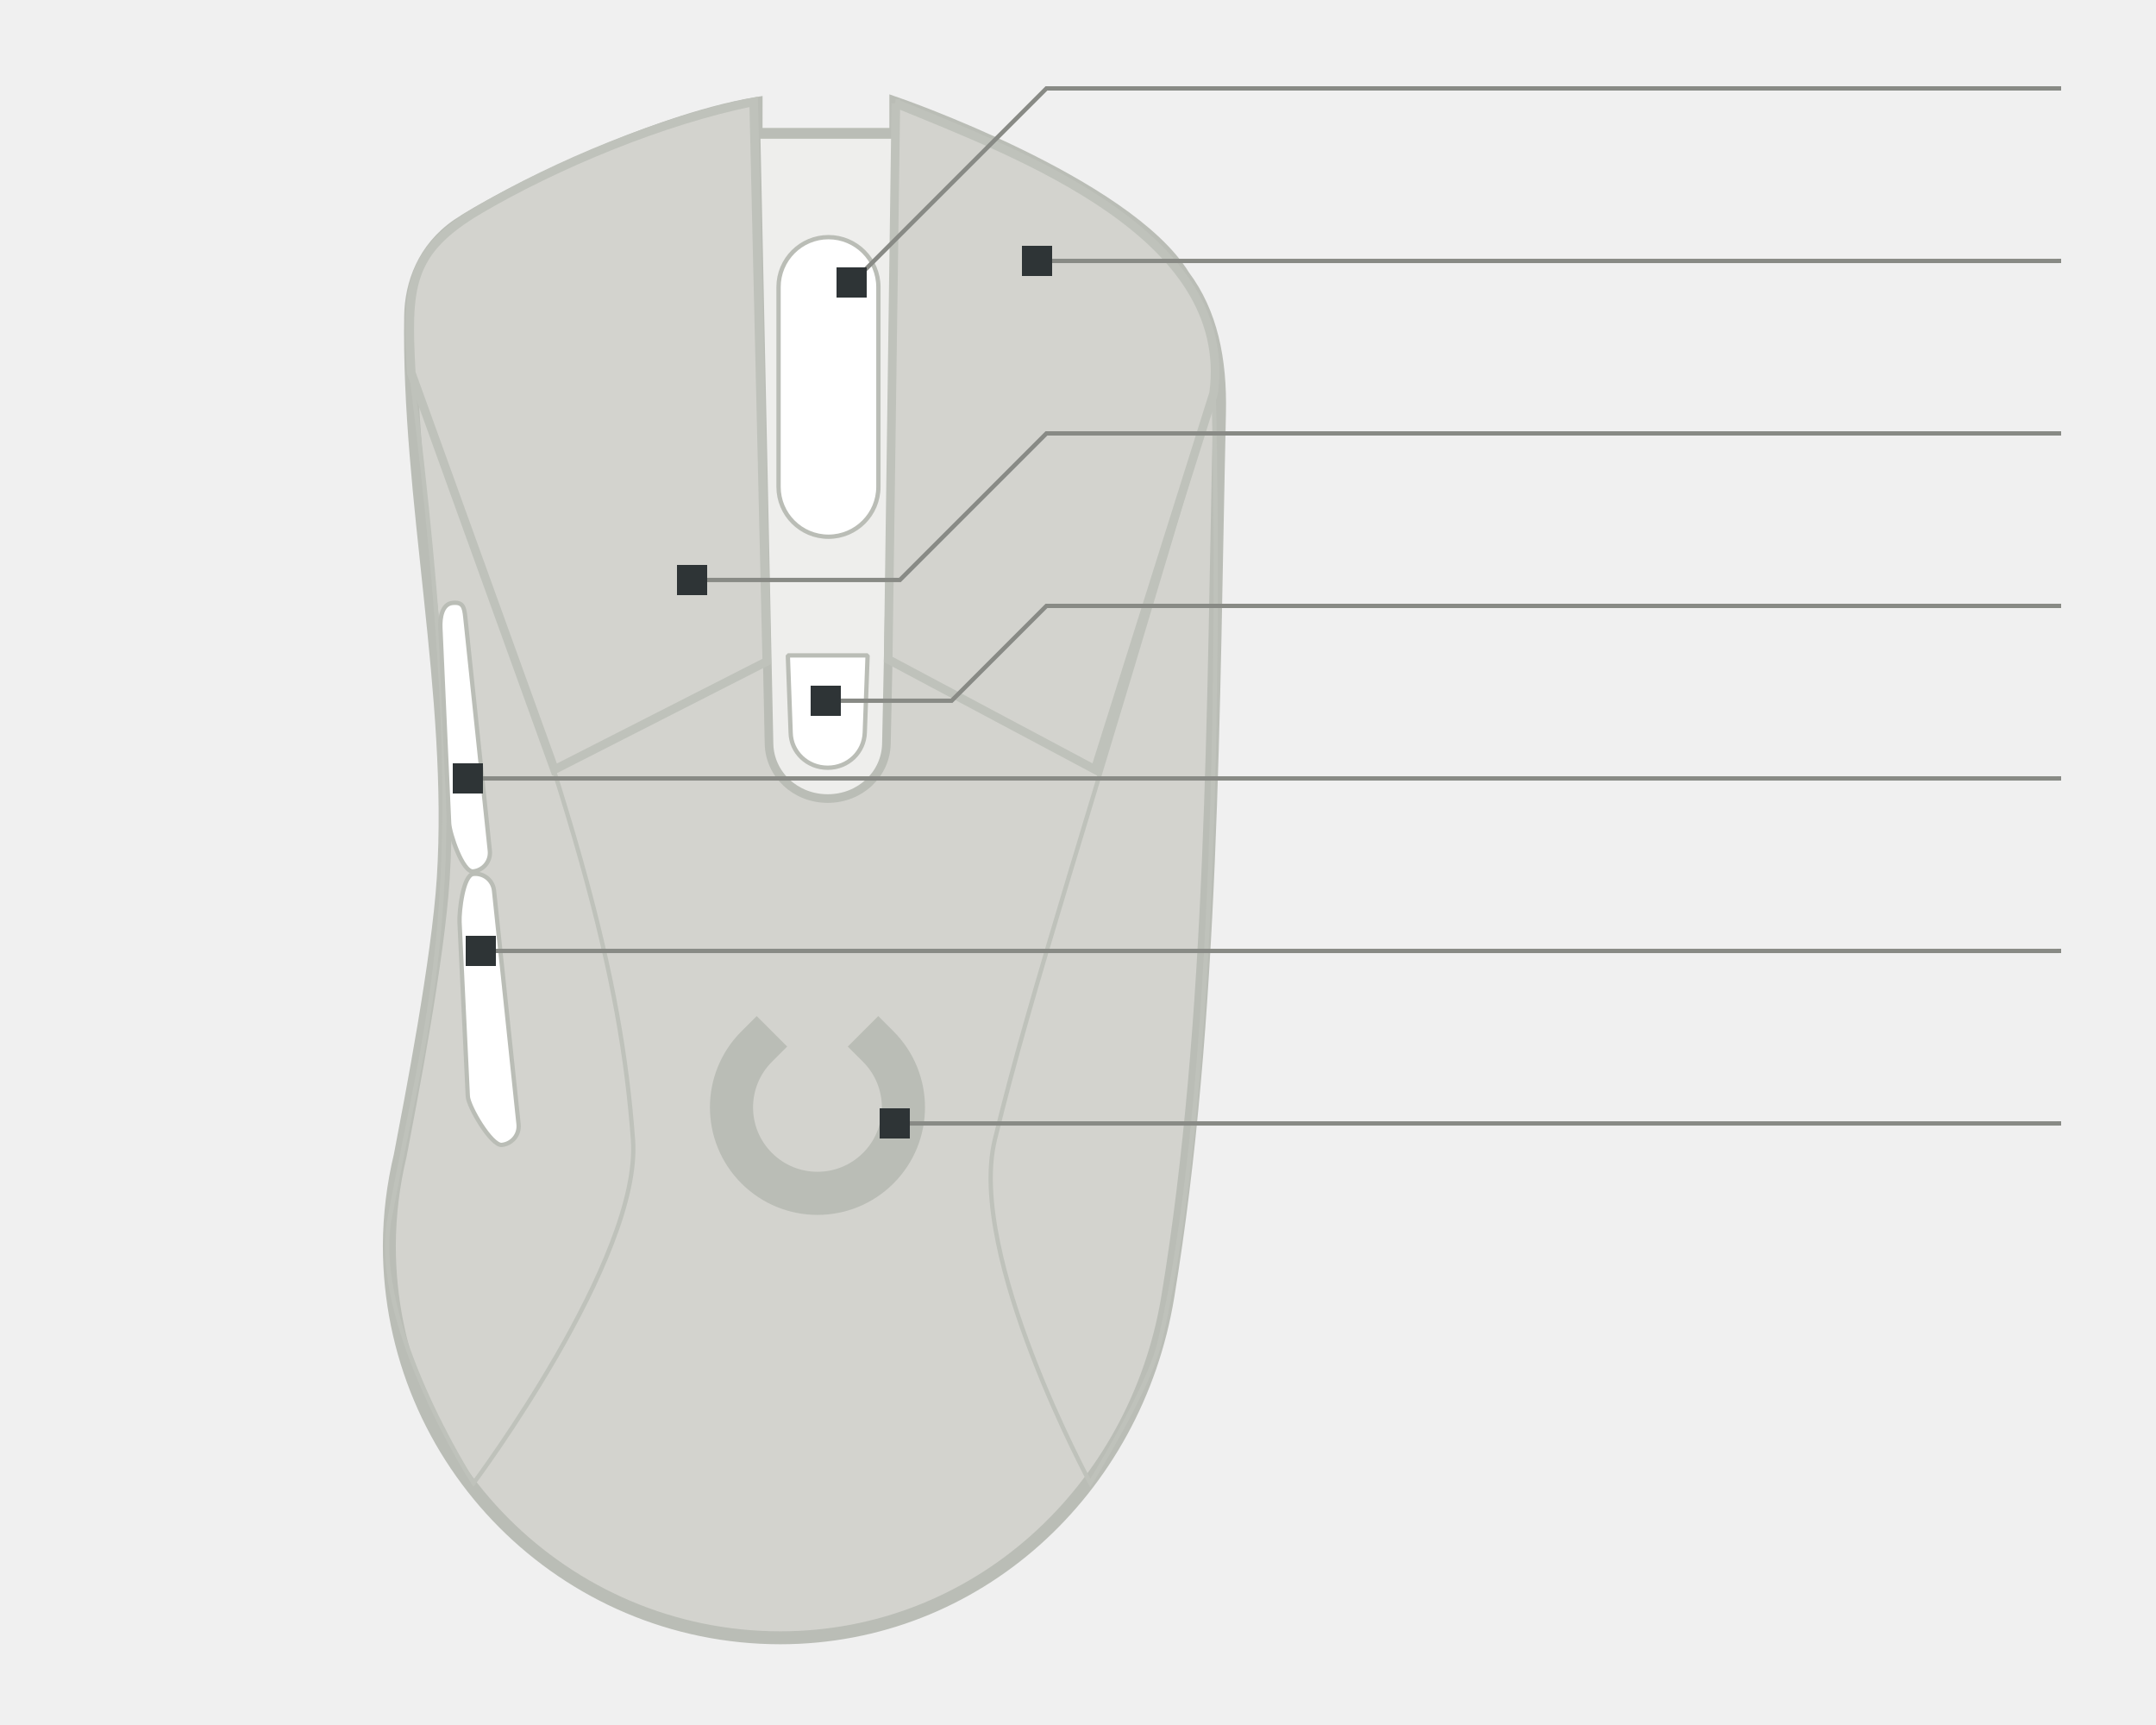
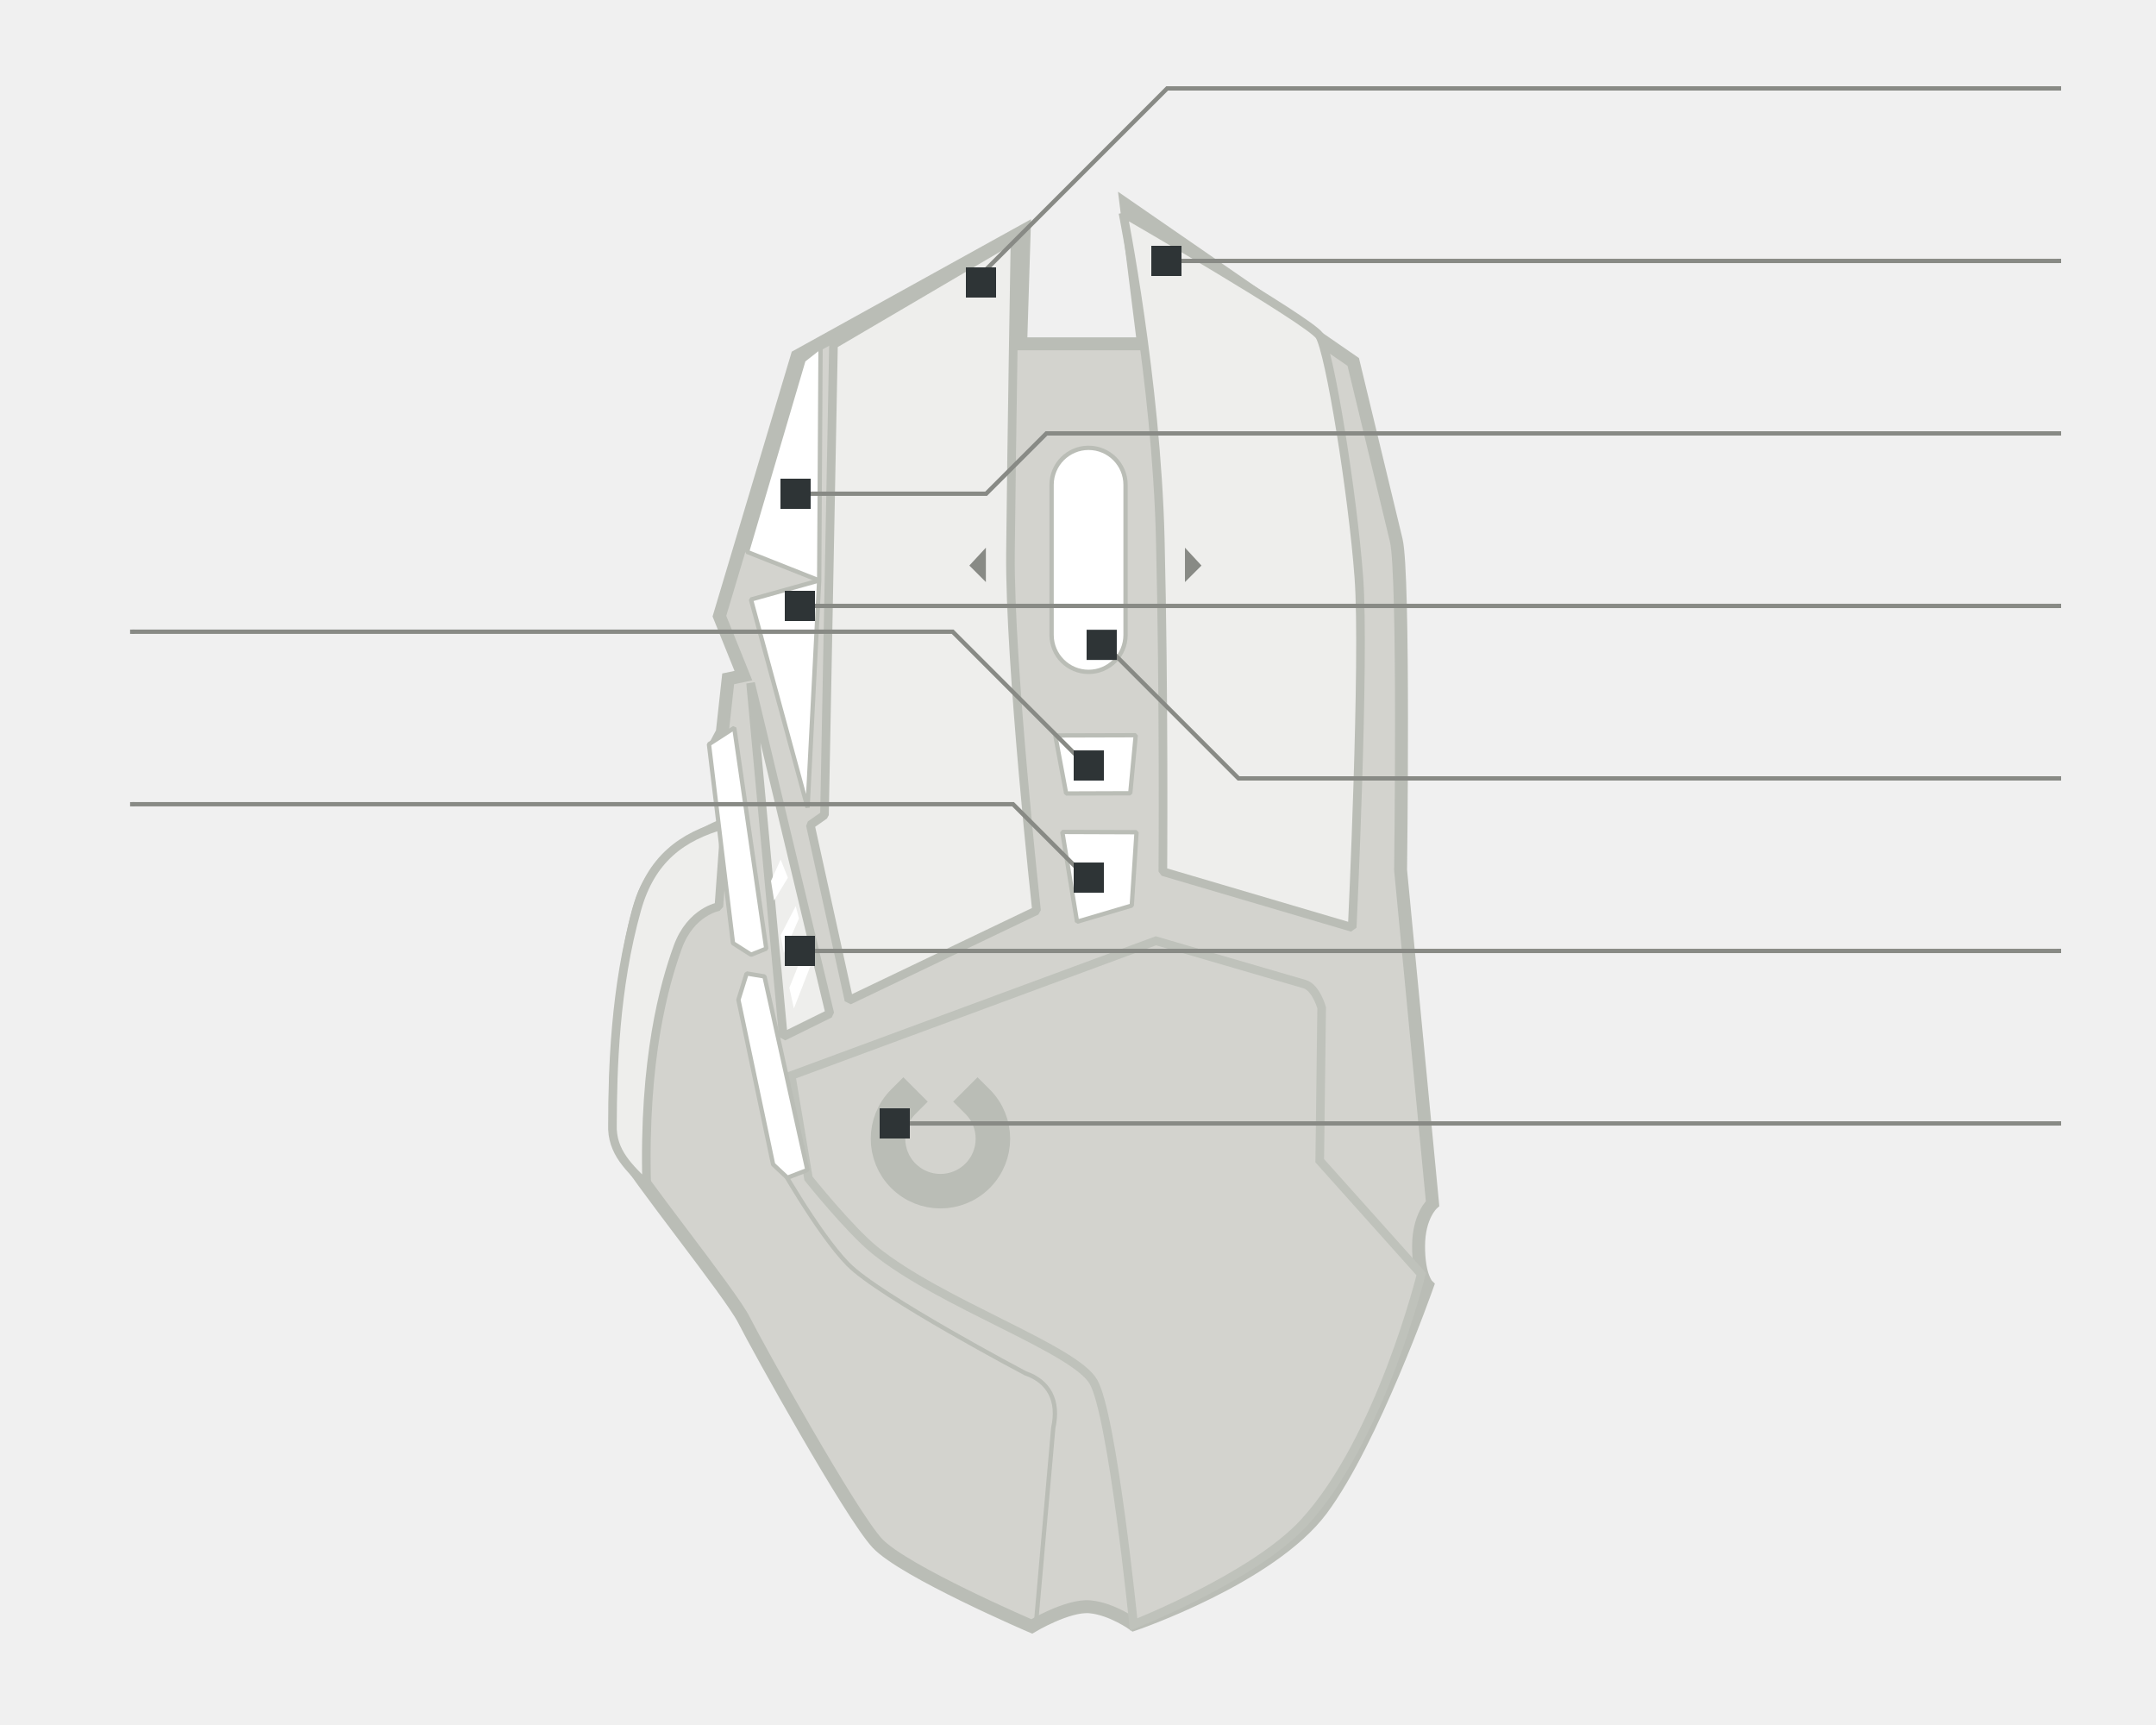
<svg xmlns="http://www.w3.org/2000/svg" width="500" height="400" viewBox="0 0 500 400" version="1.1" id="svg8">
  <defs id="defs2" />
-   <g id="layer2" transform="translate(0,-400)">
-     <path style="color:#000000;overflow:visible;opacity:1;vector-effect:none;fill:#d3d3ce;fill-opacity:1;stroke:#babdb6;stroke-width:3;stroke-linecap:butt;stroke-linejoin:miter;stroke-miterlimit:4;stroke-dasharray:none;stroke-dashoffset:0;stroke-opacity:1;marker:none;marker-start:none;marker-mid:none;marker-end:none;paint-order:normal" d="m 175.345,424.021 c -24.661,4.082 -60.181,22.019 -69.185,28.185 -7.933,5.432 -10.801,13.702 -10.925,20.945 -0.724,42.301 10.273,88.048 7.561,130.503 -1.21,18.944 -7.437,51.012 -9.97,64.242 -1.651,6.853 -2.501,13.875 -2.535,20.925 2.7e-4,50.234 40.61,90.956 90.706,90.957 45.469,-0.05 82.396,-34.07 89.827,-79.053 10.661,-64.533 10.426,-136.397 11.985,-204.916 0.285,-12.509 -1.943,-23.293 -8.324,-31.803 -13.261,-21.571 -66.731,-40.029 -66.731,-40.029 v 7.191 h -32.411 z" id="path870" />
-     <path style="color:#000000;overflow:visible;opacity:1;vector-effect:none;fill:#eeeeec;fill-opacity:1;stroke:#babdb6;stroke-width:2;stroke-linecap:butt;stroke-linejoin:bevel;stroke-miterlimit:4;stroke-dasharray:none;stroke-dashoffset:0;stroke-opacity:1;marker:none;marker-start:none;marker-mid:none;marker-end:none;paint-order:normal" d="m 208.568,431.167 -3,141.314 c -0.149,7.029 -6.071,12.691 -13.611,12.691 -7.541,0 -13.462,-5.662 -13.611,-12.691 l -3,-141.314 z" id="rect913" />
-     <path id="path950" d="m 95.373,486.434 c 38.955,101.121 48.667,140.671 51.423,177.844 2.036,27.474 -36.962,79.629 -36.962,79.629 0,0 -24.034,-37.16 -19.464,-61.451 10.259,-54.532 19.996,-75.996 5.003,-196.022 z" style="color:#000000;overflow:visible;opacity:1;vector-effect:none;fill:none;fill-opacity:1;stroke:#bfc2bb;stroke-width:1;stroke-linecap:square;stroke-linejoin:miter;stroke-miterlimit:4;stroke-dasharray:none;stroke-dashoffset:0;stroke-opacity:1;marker:none;marker-start:none;marker-mid:none;marker-end:none;paint-order:normal" />
-     <path style="color:#000000;overflow:visible;opacity:1;vector-effect:none;fill:#ffffff;fill-opacity:1;stroke:#babdb6;stroke-width:1;stroke-linecap:butt;stroke-linejoin:bevel;stroke-miterlimit:4;stroke-dasharray:none;stroke-dashoffset:0;stroke-opacity:1;marker:none;marker-start:none;marker-mid:none;marker-end:none;paint-order:normal" d="m 104.936,539.808 c 2.402,-0.252 2.718,0.905 2.97,3.307 l 5.692,54.168 c 0.252,2.402 -1.478,4.539 -3.88,4.791 -2.402,0.252 -5.449,-8.754 -5.557,-11.166 l -2.03,-45.313 c -0.108,-2.413 0.403,-5.533 2.805,-5.786 z" id="rect921" />
-     <path id="path924" d="m 109.778,602.649 c 2.402,-0.252 4.539,1.478 4.791,3.88 l 5.692,54.168 c 0.252,2.402 -1.478,4.539 -3.88,4.791 -2.402,0.252 -7.778,-8.877 -7.892,-11.289 l -1.918,-40.363 c -0.115,-2.412 0.806,-10.935 3.208,-11.187 z" style="color:#000000;overflow:visible;opacity:1;vector-effect:none;fill:#ffffff;fill-opacity:1;stroke:#babdb6;stroke-width:1;stroke-linecap:butt;stroke-linejoin:bevel;stroke-miterlimit:4;stroke-dasharray:none;stroke-dashoffset:0;stroke-opacity:1;marker:none;marker-start:none;marker-mid:none;marker-end:none;paint-order:normal" />
-     <rect style="color:#000000;overflow:visible;opacity:1;vector-effect:none;fill:#ffffff;fill-opacity:1;stroke:#babdb6;stroke-width:1;stroke-linecap:butt;stroke-linejoin:bevel;stroke-miterlimit:4;stroke-dasharray:none;stroke-dashoffset:0;stroke-opacity:1;marker:none;marker-start:none;marker-mid:none;marker-end:none;paint-order:normal" id="rect932" width="23.156" height="69.468" x="180.554" y="454.991" rx="11.578" ry="11.578" />
-     <path id="path942" d="m 201.207,551.976 -0.657,17.929 c -0.165,4.496 -3.833,8.12 -8.594,8.12 -4.761,0 -8.5,-3.623 -8.594,-8.12 l -0.657,-17.929 z" style="color:#000000;overflow:visible;opacity:1;vector-effect:none;fill:#ffffff;fill-opacity:1;stroke:#babdb6;stroke-width:1;stroke-linecap:butt;stroke-linejoin:bevel;stroke-miterlimit:4;stroke-dasharray:none;stroke-dashoffset:0;stroke-opacity:1;marker:none;marker-start:none;marker-mid:none;marker-end:none;paint-order:normal" />
-     <path style="color:#000000;overflow:visible;opacity:1;vector-effect:none;fill:none;fill-opacity:1;stroke:#bfc2bb;stroke-width:1;stroke-linecap:square;stroke-linejoin:miter;stroke-miterlimit:4;stroke-dasharray:none;stroke-dashoffset:0;stroke-opacity:1;marker:none;marker-start:none;marker-mid:none;marker-end:none;paint-order:normal" d="m 281.457,491.146 c -30.158,102.598 -42.114,137.634 -50.744,173.132 -6.508,26.77 22.137,79.629 22.137,79.629 0,0 13.59,-21.972 16.075,-32.607 16.804,-71.924 12.533,-220.154 12.533,-220.154 z" id="path946" />
-     <path style="color:#000000;overflow:visible;opacity:1;vector-effect:none;fill:#d3d3ce;fill-opacity:1;stroke:#bfc2bb;stroke-width:2;stroke-linecap:square;stroke-linejoin:miter;stroke-miterlimit:4;stroke-dasharray:none;stroke-dashoffset:0;stroke-opacity:1;marker:none;marker-start:none;marker-mid:none;marker-end:none;paint-order:normal" d="m 207.756,423.976 -1.775,128.931 47.968,25.546 27.508,-87.307 c 4.865,-36.683 -44.672,-55.304 -73.702,-67.17 z" id="path944" />
-     <path id="path948" d="m 174.785,423.61 3.038,129.768 -49.232,25.075 -33.218,-92.019 c -1.039,-19.853 -0.82,-28.06 15.888,-37.875 17.535,-10.301 42.483,-20.756 63.524,-24.949 z" style="color:#000000;overflow:visible;opacity:1;vector-effect:none;fill:#d3d3ce;fill-opacity:1;stroke:#bfc2bb;stroke-width:2;stroke-linecap:square;stroke-linejoin:miter;stroke-miterlimit:4;stroke-dasharray:none;stroke-dashoffset:0;stroke-opacity:1;marker:none;marker-start:none;marker-mid:none;marker-end:none;paint-order:normal" />
-     <path style="color:#000000;display:inline;overflow:visible;vector-effect:none;fill:none;fill-opacity:1;stroke:#babdb6;stroke-width:10;stroke-linecap:square;stroke-linejoin:bevel;stroke-miterlimit:4;stroke-dasharray:none;stroke-opacity:1" id="path883" d="m -642.683,203.677 a 19.937,19.937 0 0 1 -28.195,0 19.937,19.937 0 0 1 0,-28.195 19.937,19.937 0 0 1 28.195,0" transform="rotate(-90)" />
+   <g id="layer2" transform="translate(0,-400)" style="display:inline">
+     <g transform="translate(-380,-4.864278e-6)" id="g1170">
+       <path id="path981" d="m 617.529,453.42 -52.651,29.142 -18.039,60.31 5.562,13.796 -3.532,0.742 -1.359,12.371 -1.504,2.851 2.099,18.555 c 0,0 -13.036,4.818 -18.23,15.009 -5.194,10.191 -9.295,53.535 -6.036,59.82 3.259,6.285 25.602,33.906 28.707,40.078 3.105,6.173 24.796,45.226 30.931,51.771 6.135,6.545 35.799,19.276 35.799,19.276 0,0 8.385,-5.029 13.503,-4.55 5.118,0.48 10.114,4.094 10.114,4.094 0,0 31.722,-10.768 43.561,-26.606 11.839,-15.838 24.577,-52.023 24.577,-52.023 0,0 -2.047,-1.987 -2.047,-9.068 0,-7.081 3.244,-9.907 3.244,-9.907 l -7.416,-77.332 c 0,0 0.905,-68.515 -1.015,-76.499 -1.92,-7.984 -9.966,-41.321 -9.966,-41.321 l -52.652,-36.341 4.004,32.134 h -28.471 z" style="color:#000000;overflow:visible;opacity:1;vector-effect:none;fill:#d3d3ce;fill-opacity:1;stroke:#babdb6;stroke-width:3;stroke-linecap:butt;stroke-linejoin:miter;stroke-miterlimit:4;stroke-dasharray:none;stroke-dashoffset:0;stroke-opacity:1;marker:none;marker-start:none;marker-mid:none;marker-end:none;paint-order:normal" />
+       <path id="path1014" d="m 648.063,618.156 34.518,10.056 c 2.629,0.808 3.926,5.47 3.926,5.47 l -0.448,35.466 23.533,26.292 c 0,0 -9.441,38.41 -27.232,57.702 -11.61,12.589 -39.467,23.544 -39.467,23.544 0,0 -4.876,-48.516 -9.305,-56.255 -4.429,-7.739 -35.487,-18.119 -50.815,-30.612 -5.821,-4.745 -15.279,-16.557 -15.279,-16.557 l -4.003,-23.86 z" style="color:#000000;overflow:visible;opacity:1;vector-effect:none;fill:#d3d3ce;fill-opacity:1;stroke:#bfc2bb;stroke-width:2;stroke-linecap:square;stroke-linejoin:miter;stroke-miterlimit:4;stroke-dasharray:none;stroke-dashoffset:0;stroke-opacity:1;marker:none;marker-start:none;marker-mid:none;marker-end:none;paint-order:normal" />
+       <path id="path1144" d="m 620.346,775.426 3.918,-44.347 c 1.383,-6.281 -0.996,-10.76 -6.481,-12.643 0,0 -33.976,-17.943 -41.165,-25.327 -7.189,-7.384 -16.897,-24.847 -16.897,-24.847" style="color:#000000;overflow:visible;opacity:1;vector-effect:none;fill:none;fill-opacity:1;stroke:#babdb6;stroke-width:1;stroke-linecap:butt;stroke-linejoin:bevel;stroke-miterlimit:4;stroke-dasharray:none;stroke-dashoffset:0;stroke-opacity:1;marker:none;marker-start:none;marker-mid:none;marker-end:none;paint-order:normal" />
+       <path style="color:#000000;display:inline;overflow:visible;vector-effect:none;fill:none;fill-opacity:1;stroke:#babdb6;stroke-width:8;stroke-linecap:square;stroke-linejoin:bevel;stroke-miterlimit:4;stroke-dasharray:none;stroke-opacity:1" id="path1012" d="m -655.454,606.704 a 12.163,12.163 0 0 1 -17.201,0 12.163,12.163 0 0 1 0,-17.201 12.163,12.163 0 0 1 17.201,0" transform="rotate(-90)" />
+       <path id="path1030" d="m 548.106,591.188 -1.39,19.036 c 0,0 -6.519,1.072 -9.55,9.447 -3.03,8.375 -8.018,25.682 -7.193,55.162 -3.805,-3.924 -8.2,-7.548 -7.939,-14.112 0.057,-12.697 0.502,-31.561 5.665,-49.89 3.266,-11.594 10.357,-16.872 20.407,-19.643 z" style="color:#000000;overflow:visible;opacity:1;vector-effect:none;fill:#eeeeec;fill-opacity:1;stroke:#babdb6;stroke-width:2;stroke-linecap:butt;stroke-linejoin:bevel;stroke-miterlimit:4;stroke-dasharray:none;stroke-dashoffset:0;stroke-opacity:1;marker:none;marker-start:none;marker-mid:none;marker-end:none;paint-order:normal" />
+       <path id="path1060" d="m 615.398,455.179 -42.102,24.72 -2.089,109.093 -3.279,2.299 8.956,40.684 43.496,-20.816 c 0,0 -6.293,-57.395 -6.042,-82.962 0.25,-25.567 1.061,-73.018 1.061,-73.018 z" style="color:#000000;overflow:visible;opacity:1;vector-effect:none;fill:#eeeeec;fill-opacity:1;stroke:#babdb6;stroke-width:2;stroke-linecap:butt;stroke-linejoin:bevel;stroke-miterlimit:4;stroke-dasharray:none;stroke-dashoffset:0;stroke-opacity:1;marker:none;marker-start:none;marker-mid:none;marker-end:none;paint-order:normal" />
+       <path id="path1062" d="m 640.424,449.366 c 0,0 7.757,39.047 8.654,75.547 0.897,36.499 0.602,77.204 0.602,77.204 l 43.915,12.952 c 0,0 2.947,-62.037 1.541,-81.155 -1.406,-19.118 -6.763,-52.549 -9.151,-56.08 -2.388,-3.531 -45.562,-28.468 -45.562,-28.468 z" style="color:#000000;overflow:visible;opacity:1;vector-effect:none;fill:#eeeeec;fill-opacity:1;stroke:#babdb6;stroke-width:2;stroke-linecap:butt;stroke-linejoin:bevel;stroke-miterlimit:4;stroke-dasharray:none;stroke-dashoffset:0;stroke-opacity:1;marker:none;marker-start:none;marker-mid:none;marker-end:none;paint-order:normal" />
+       <path id="path1064" d="m 626.361,592.915 3.413,20.823 12.693,-3.75 1.11,-17.009 z" style="color:#000000;overflow:visible;opacity:1;vector-effect:none;fill:#ffffff;fill-opacity:1;stroke:#babdb6;stroke-width:1;stroke-linecap:butt;stroke-linejoin:bevel;stroke-miterlimit:4;stroke-dasharray:none;stroke-dashoffset:0;stroke-opacity:1;marker:none;marker-start:none;marker-mid:none;marker-end:none;paint-order:normal" />
+       <path id="path1066" d="m 624.733,570.54 2.519,13.457 14.868,-0.051 1.267,-13.46 z" style="color:#000000;overflow:visible;opacity:1;vector-effect:none;fill:#ffffff;fill-opacity:1;stroke:#babdb6;stroke-width:1;stroke-linecap:butt;stroke-linejoin:bevel;stroke-miterlimit:4;stroke-dasharray:none;stroke-dashoffset:0;stroke-opacity:1;marker:none;marker-start:none;marker-mid:none;marker-end:none;paint-order:normal" />
+       <rect style="color:#000000;overflow:visible;opacity:1;vector-effect:none;fill:#ffffff;fill-opacity:1;stroke:#babdb6;stroke-width:1;stroke-linecap:butt;stroke-linejoin:bevel;stroke-miterlimit:4;stroke-dasharray:none;stroke-dashoffset:0;stroke-opacity:1;marker:none;marker-start:none;marker-mid:none;marker-end:none;paint-order:normal" id="rect1068" width="17.153" height="51.955" x="623.876" y="503.845" rx="8.576" ry="8.576" />
+       <path id="path1098" d="m 569.976,534.6 -16.732,-6.633 13.096,-44.449 3.955,-3.119 z" style="color:#000000;overflow:visible;opacity:1;vector-effect:none;fill:#ffffff;fill-opacity:1;stroke:#babdb6;stroke-width:1;stroke-linecap:butt;stroke-linejoin:bevel;stroke-miterlimit:4;stroke-dasharray:none;stroke-dashoffset:0;stroke-opacity:1;marker:none;marker-start:none;marker-mid:none;marker-end:none;paint-order:normal" />
+       <path id="path1100" d="m 569.976,534.6 -15.818,4.414 13.124,48.262 z" style="color:#000000;overflow:visible;opacity:1;vector-effect:none;fill:#ffffff;fill-opacity:1;stroke:#babdb6;stroke-width:1;stroke-linecap:butt;stroke-linejoin:bevel;stroke-miterlimit:4;stroke-dasharray:none;stroke-dashoffset:0;stroke-opacity:1;marker:none;marker-start:none;marker-mid:none;marker-end:none;paint-order:normal" />
+       <path id="path1118" d="m 550.284,568.778 7.422,51.201 -3.529,1.4 -4.19,-2.673 -5.574,-46.132 z" style="color:#000000;overflow:visible;opacity:1;vector-effect:none;fill:#ffffff;fill-opacity:1;stroke:#babdb6;stroke-width:1;stroke-linecap:butt;stroke-linejoin:bevel;stroke-miterlimit:4;stroke-dasharray:none;stroke-dashoffset:0;stroke-opacity:1;marker:none;marker-start:none;marker-mid:none;marker-end:none;paint-order:normal" />
+       <path id="path1120" d="m 557.291,626.423 -4.137,-0.694 -1.907,6.11 8.042,38.166 3.307,3.087 4.65,-1.789 z" style="color:#000000;overflow:visible;opacity:1;vector-effect:none;fill:#ffffff;fill-opacity:1;stroke:#babdb6;stroke-width:1;stroke-linecap:butt;stroke-linejoin:bevel;stroke-miterlimit:4;stroke-dasharray:none;stroke-dashoffset:0;stroke-opacity:1;marker:none;marker-start:none;marker-mid:none;marker-end:none;paint-order:normal" />
+       <path id="path1122" d="m 554.073,558.406 18.369,76.635 -10.782,5.315 z" style="color:#000000;overflow:visible;opacity:1;vector-effect:none;fill:#eeeeec;fill-opacity:1;stroke:#babdb6;stroke-width:2;stroke-linecap:butt;stroke-linejoin:bevel;stroke-miterlimit:4;stroke-dasharray:none;stroke-dashoffset:0;stroke-opacity:1;marker:none;marker-start:none;marker-mid:none;marker-end:none;paint-order:normal" />
+       <path id="path1138" d="m 561.036,599.318 1.685,4.214 -3.197,5.27 -0.721,-4.53 z" style="color:#000000;overflow:visible;opacity:1;vector-effect:none;fill:#ffffff;fill-opacity:1;stroke:none;stroke-width:2;stroke-linecap:butt;stroke-linejoin:bevel;stroke-miterlimit:4;stroke-dasharray:none;stroke-dashoffset:0;stroke-opacity:1;marker:none;marker-start:none;marker-mid:none;marker-end:none;paint-order:normal" />
+       <path id="path1140" d="m 564.538,610.123 0.75,2.85 -3.502,8.031 -0.75,-4.132 z" style="color:#000000;overflow:visible;opacity:1;vector-effect:none;fill:#ffffff;fill-opacity:1;stroke:none;stroke-width:2;stroke-linecap:butt;stroke-linejoin:bevel;stroke-miterlimit:4;stroke-dasharray:none;stroke-dashoffset:0;stroke-opacity:1;marker:none;marker-start:none;marker-mid:none;marker-end:none;paint-order:normal" />
+       <path id="path1142" d="m 566.945,619.358 1.458,3.461 -4.297,11.033 -1.043,-4.823 z" style="color:#000000;overflow:visible;opacity:1;vector-effect:none;fill:#ffffff;fill-opacity:1;stroke:none;stroke-width:2;stroke-linecap:butt;stroke-linejoin:bevel;stroke-miterlimit:4;stroke-dasharray:none;stroke-dashoffset:0;stroke-opacity:1;marker:none;marker-start:none;marker-mid:none;marker-end:none;paint-order:normal" />
+       <path id="path1146" d="m 654.803,526.996 v 7.976 l 3.833,-3.833 z" style="color:#000000;overflow:visible;opacity:1;vector-effect:none;fill:#888a85;fill-opacity:1;stroke:none;stroke-width:1;stroke-linecap:butt;stroke-linejoin:bevel;stroke-miterlimit:4;stroke-dasharray:none;stroke-dashoffset:0;stroke-opacity:1;marker:none;marker-start:none;marker-mid:none;marker-end:none;paint-order:normal" />
+       <path style="color:#000000;overflow:visible;opacity:1;vector-effect:none;fill:#888a85;fill-opacity:1;stroke:none;stroke-width:1;stroke-linecap:butt;stroke-linejoin:bevel;stroke-miterlimit:4;stroke-dasharray:none;stroke-dashoffset:0;stroke-opacity:1;marker:none;marker-start:none;marker-mid:none;marker-end:none;paint-order:normal" d="m 608.636,526.996 v 7.976 l -3.833,-3.833 z" id="path1148" />
+     </g>
  </g>
  <g id="layer3" style="display:inline">
-     <path style="color:#000000;overflow:visible;opacity:1;vector-effect:none;fill:none;fill-opacity:1;stroke:#888a85;stroke-width:1;stroke-linecap:square;stroke-linejoin:miter;stroke-miterlimit:4;stroke-dasharray:none;stroke-dashoffset:0;stroke-opacity:1;marker:none;marker-start:none;marker-mid:none;marker-end:none;paint-order:normal" d="m 200.687,62.492 41.986,-41.986 H 477" id="path954" />
-     <rect style="color:#000000;overflow:visible;opacity:1;vector-effect:none;fill:#2e3436;fill-opacity:1;stroke:none;stroke-width:2;stroke-linecap:square;stroke-linejoin:miter;stroke-miterlimit:4;stroke-dasharray:none;stroke-dashoffset:0;stroke-opacity:1;marker:none;marker-start:none;marker-mid:none;marker-end:none;paint-order:normal" id="rect952" width="7" height="7" x="194" y="62" />
-     <path id="path958" d="M 242.948,60.506 H 477" style="color:#000000;overflow:visible;opacity:1;vector-effect:none;fill:none;fill-opacity:1;stroke:#888a85;stroke-width:1;stroke-linecap:square;stroke-linejoin:miter;stroke-miterlimit:4;stroke-dasharray:none;stroke-dashoffset:0;stroke-opacity:1;marker:none;marker-start:none;marker-mid:none;marker-end:none;paint-order:normal" />
-     <rect y="57" x="237" height="7" width="7" id="rect968" style="color:#000000;overflow:visible;opacity:1;vector-effect:none;fill:#2e3436;fill-opacity:1;stroke:none;stroke-width:2;stroke-linecap:square;stroke-linejoin:miter;stroke-miterlimit:4;stroke-dasharray:none;stroke-dashoffset:0;stroke-opacity:1;marker:none;marker-start:none;marker-mid:none;marker-end:none;paint-order:normal" />
-     <path style="color:#000000;overflow:visible;opacity:1;vector-effect:none;fill:none;fill-opacity:1;stroke:#888a85;stroke-width:1;stroke-linecap:square;stroke-linejoin:miter;stroke-miterlimit:4;stroke-dasharray:none;stroke-dashoffset:0;stroke-opacity:1;marker:none;marker-start:none;marker-mid:none;marker-end:none;paint-order:normal" d="M 477,100.506 H 242.673 l -33.986,33.986 h -45.121" id="path960" />
-     <rect style="color:#000000;overflow:visible;opacity:1;vector-effect:none;fill:#2e3436;fill-opacity:1;stroke:none;stroke-width:2;stroke-linecap:square;stroke-linejoin:miter;stroke-miterlimit:4;stroke-dasharray:none;stroke-dashoffset:0;stroke-opacity:1;marker:none;marker-start:none;marker-mid:none;marker-end:none;paint-order:normal" id="rect970" width="7" height="7" x="157" y="131" />
-     <path id="path962" d="M 477,140.506 H 242.673 l -21.986,21.986 h -26.141" style="color:#000000;overflow:visible;opacity:1;vector-effect:none;fill:none;fill-opacity:1;stroke:#888a85;stroke-width:1;stroke-linecap:square;stroke-linejoin:miter;stroke-miterlimit:4;stroke-dasharray:none;stroke-dashoffset:0;stroke-opacity:1;marker:none;marker-start:none;marker-mid:none;marker-end:none;paint-order:normal" />
-     <rect y="159" x="188" height="7" width="7" id="rect972" style="color:#000000;overflow:visible;opacity:1;vector-effect:none;fill:#2e3436;fill-opacity:1;stroke:none;stroke-width:2;stroke-linecap:square;stroke-linejoin:miter;stroke-miterlimit:4;stroke-dasharray:none;stroke-dashoffset:0;stroke-opacity:1;marker:none;marker-start:none;marker-mid:none;marker-end:none;paint-order:normal" />
-     <path style="color:#000000;overflow:visible;opacity:1;vector-effect:none;fill:none;fill-opacity:1;stroke:#888a85;stroke-width:1;stroke-linecap:square;stroke-linejoin:miter;stroke-miterlimit:4;stroke-dasharray:none;stroke-dashoffset:0;stroke-opacity:1;marker:none;marker-start:none;marker-mid:none;marker-end:none;paint-order:normal" d="M 110.572,180.506 H 477" id="path964" />
-     <rect style="color:#000000;overflow:visible;opacity:1;vector-effect:none;fill:#2e3436;fill-opacity:1;stroke:none;stroke-width:2;stroke-linecap:square;stroke-linejoin:miter;stroke-miterlimit:4;stroke-dasharray:none;stroke-dashoffset:0;stroke-opacity:1;marker:none;marker-start:none;marker-mid:none;marker-end:none;paint-order:normal" id="rect974" width="7" height="7" x="105" y="177" />
-     <path id="path966" d="M 110.996,220.506 H 477" style="color:#000000;overflow:visible;opacity:1;vector-effect:none;fill:none;fill-opacity:1;stroke:#888a85;stroke-width:1;stroke-linecap:square;stroke-linejoin:miter;stroke-miterlimit:4;stroke-dasharray:none;stroke-dashoffset:0;stroke-opacity:1;marker:none;marker-start:none;marker-mid:none;marker-end:none;paint-order:normal" />
-     <rect y="217" x="108" height="7" width="7" id="rect976" style="color:#000000;overflow:visible;opacity:1;vector-effect:none;fill:#2e3436;fill-opacity:1;stroke:none;stroke-width:2;stroke-linecap:square;stroke-linejoin:miter;stroke-miterlimit:4;stroke-dasharray:none;stroke-dashoffset:0;stroke-opacity:1;marker:none;marker-start:none;marker-mid:none;marker-end:none;paint-order:normal" />
+     <path style="color:#000000;overflow:visible;opacity:1;vector-effect:none;fill:none;fill-opacity:1;stroke:#888a85;stroke-width:1;stroke-linecap:square;stroke-linejoin:miter;stroke-miterlimit:4;stroke-dasharray:none;stroke-dashoffset:0;stroke-opacity:1;marker:none;marker-start:none;marker-mid:none;marker-end:none;paint-order:normal" d="m 228.687,62.492 41.986,-41.986 H 477" id="path954" />
+     <rect style="color:#000000;overflow:visible;opacity:1;vector-effect:none;fill:#2e3436;fill-opacity:1;stroke:none;stroke-width:2;stroke-linecap:square;stroke-linejoin:miter;stroke-miterlimit:4;stroke-dasharray:none;stroke-dashoffset:0;stroke-opacity:1;marker:none;marker-start:none;marker-mid:none;marker-end:none;paint-order:normal" id="rect952" width="7" height="7" x="224" y="62" />
+     <path id="path958" d="M 269.037,60.506 H 477.056" style="color:#000000;overflow:visible;opacity:1;vector-effect:none;fill:none;fill-opacity:1;stroke:#888a85;stroke-width:1;stroke-linecap:square;stroke-linejoin:miter;stroke-miterlimit:4;stroke-dasharray:none;stroke-dashoffset:0;stroke-opacity:1;marker:none;marker-start:none;marker-mid:none;marker-end:none;paint-order:normal" />
+     <rect y="57" x="267" height="7" width="7" id="rect968" style="color:#000000;overflow:visible;opacity:1;vector-effect:none;fill:#2e3436;fill-opacity:1;stroke:none;stroke-width:2;stroke-linecap:square;stroke-linejoin:miter;stroke-miterlimit:4;stroke-dasharray:none;stroke-dashoffset:0;stroke-opacity:1;marker:none;marker-start:none;marker-mid:none;marker-end:none;paint-order:normal" />
+     <path style="color:#000000;overflow:visible;opacity:1;vector-effect:none;fill:none;fill-opacity:1;stroke:#888a85;stroke-width:1;stroke-linecap:square;stroke-linejoin:miter;stroke-miterlimit:4;stroke-dasharray:none;stroke-dashoffset:0;stroke-opacity:1;marker:none;marker-start:none;marker-mid:none;marker-end:none;paint-order:normal" d="M 477,100.506 H 242.673 l -13.986,13.986 h -45.121" id="path960" />
+     <rect style="color:#000000;overflow:visible;opacity:1;vector-effect:none;fill:#2e3436;fill-opacity:1;stroke:none;stroke-width:2;stroke-linecap:square;stroke-linejoin:miter;stroke-miterlimit:4;stroke-dasharray:none;stroke-dashoffset:0;stroke-opacity:1;marker:none;marker-start:none;marker-mid:none;marker-end:none;paint-order:normal" id="rect970" width="7" height="7" x="181" y="111" />
+     <path id="path962" d="M 477,140.506 H 183.326" style="color:#000000;overflow:visible;opacity:1;vector-effect:none;fill:none;fill-opacity:1;stroke:#888a85;stroke-width:1;stroke-linecap:square;stroke-linejoin:miter;stroke-miterlimit:4;stroke-dasharray:none;stroke-dashoffset:0;stroke-opacity:1;marker:none;marker-start:none;marker-mid:none;marker-end:none;paint-order:normal" />
+     <rect y="137" x="182" height="7" width="7" id="rect972" style="color:#000000;overflow:visible;opacity:1;vector-effect:none;fill:#2e3436;fill-opacity:1;stroke:none;stroke-width:2;stroke-linecap:square;stroke-linejoin:miter;stroke-miterlimit:4;stroke-dasharray:none;stroke-dashoffset:0;stroke-opacity:1;marker:none;marker-start:none;marker-mid:none;marker-end:none;paint-order:normal" />
+     <path style="color:#000000;overflow:visible;opacity:1;vector-effect:none;fill:none;fill-opacity:1;stroke:#888a85;stroke-width:1;stroke-linecap:square;stroke-linejoin:miter;stroke-miterlimit:4;stroke-dasharray:none;stroke-dashoffset:0;stroke-opacity:1;marker:none;marker-start:none;marker-mid:none;marker-end:none;paint-order:normal" d="M 477,180.506 H 287.237 l -30.123,-30.123" id="path964" />
+     <rect style="color:#000000;overflow:visible;opacity:1;vector-effect:none;fill:#2e3436;fill-opacity:1;stroke:none;stroke-width:2;stroke-linecap:square;stroke-linejoin:miter;stroke-miterlimit:4;stroke-dasharray:none;stroke-dashoffset:0;stroke-opacity:1;marker:none;marker-start:none;marker-mid:none;marker-end:none;paint-order:normal" id="rect974" width="7" height="7" x="251.994" y="146.031" />
    <rect style="color:#000000;overflow:visible;vector-effect:none;fill:#888a85;fill-opacity:1;stroke:none;stroke-linecap:round" id="button0" width="1" height="1" x="477" y="20" />
    <rect y="60" x="477" height="1" width="1" id="button1" style="color:#000000;overflow:visible;vector-effect:none;fill:#888a85;fill-opacity:1;stroke:none;stroke-linecap:round" />
    <rect style="color:#000000;overflow:visible;vector-effect:none;fill:#888a85;fill-opacity:1;stroke:none;stroke-linecap:round" id="button2" width="1" height="1" x="477" y="100" />
    <rect y="140" x="477" height="1" width="1" id="button3" style="color:#000000;overflow:visible;vector-effect:none;fill:#888a85;fill-opacity:1;stroke:none;stroke-linecap:round" />
    <rect style="color:#000000;overflow:visible;vector-effect:none;fill:#888a85;fill-opacity:1;stroke:none;stroke-linecap:round" id="button4" width="1" height="1" x="477" y="180" />
-     <rect y="220" x="477" height="1" width="1" id="button5" style="color:#000000;overflow:visible;vector-effect:none;fill:#888a85;fill-opacity:1;stroke:none;stroke-linecap:round" />
+     <path id="path1247" d="m 31.169,146.484 h 189.763 l 30.123,30.123" style="color:#000000;overflow:visible;opacity:1;vector-effect:none;fill:none;fill-opacity:1;stroke:#888a85;stroke-width:1;stroke-linecap:square;stroke-linejoin:miter;stroke-miterlimit:4;stroke-dasharray:none;stroke-dashoffset:0;stroke-opacity:1;marker:none;marker-start:none;marker-mid:none;marker-end:none;paint-order:normal" />
+     <rect y="-181.006" x="-256" height="7" width="7" id="rect1249" style="color:#000000;overflow:visible;opacity:1;vector-effect:none;fill:#2e3436;fill-opacity:1;stroke:none;stroke-width:2;stroke-linecap:square;stroke-linejoin:miter;stroke-miterlimit:4;stroke-dasharray:none;stroke-dashoffset:0;stroke-opacity:1;marker:none;marker-start:none;marker-mid:none;marker-end:none;paint-order:normal" transform="scale(-1)" />
+     <rect y="-146.99" x="-31.169" height="1" width="1" id="button5" style="color:#000000;overflow:visible;vector-effect:none;fill:#888a85;fill-opacity:1;stroke:none;stroke-linecap:round" transform="scale(-1)" />
+     <path style="color:#000000;overflow:visible;opacity:1;vector-effect:none;fill:none;fill-opacity:1;stroke:#888a85;stroke-width:1;stroke-linecap:square;stroke-linejoin:miter;stroke-miterlimit:4;stroke-dasharray:none;stroke-dashoffset:0;stroke-opacity:1;marker:none;marker-start:none;marker-mid:none;marker-end:none;paint-order:normal" d="m 31.169,186.484 h 203.763 l 16.123,16.123" id="path1259" />
+     <rect transform="scale(-1)" style="color:#000000;overflow:visible;opacity:1;vector-effect:none;fill:#2e3436;fill-opacity:1;stroke:none;stroke-width:2;stroke-linecap:square;stroke-linejoin:miter;stroke-miterlimit:4;stroke-dasharray:none;stroke-dashoffset:0;stroke-opacity:1;marker:none;marker-start:none;marker-mid:none;marker-end:none;paint-order:normal" id="rect1261" width="7" height="7" x="-256" y="-207.006" />
+     <rect transform="scale(-1)" style="color:#000000;overflow:visible;vector-effect:none;fill:#888a85;fill-opacity:1;stroke:none;stroke-linecap:round" id="rect1263" width="1" height="1" x="-31.169" y="-186.99" />
  </g>
  <g id="layer1" style="display:inline">
+     <path id="path966" d="M 185.939,220.506 H 477.102" style="color:#000000;display:inline;overflow:visible;opacity:1;vector-effect:none;fill:none;fill-opacity:1;stroke:#888a85;stroke-width:1;stroke-linecap:square;stroke-linejoin:miter;stroke-miterlimit:4;stroke-dasharray:none;stroke-dashoffset:0;stroke-opacity:1;marker:none;marker-start:none;marker-mid:none;marker-end:none;paint-order:normal" />
+     <rect y="217" x="182" height="7" width="7" id="rect976" style="color:#000000;display:inline;overflow:visible;opacity:1;vector-effect:none;fill:#2e3436;fill-opacity:1;stroke:none;stroke-width:2;stroke-linecap:square;stroke-linejoin:miter;stroke-miterlimit:4;stroke-dasharray:none;stroke-dashoffset:0;stroke-opacity:1;marker:none;marker-start:none;marker-mid:none;marker-end:none;paint-order:normal" />
+     <rect y="220" x="477" height="1" width="1" id="led0" style="color:#000000;display:inline;overflow:visible;vector-effect:none;fill:#888a85;fill-opacity:1;stroke:none;stroke-linecap:round" />
    <path style="color:#000000;display:inline;overflow:visible;opacity:1;vector-effect:none;fill:none;fill-opacity:1;stroke:#888a85;stroke-width:1;stroke-linecap:square;stroke-linejoin:miter;stroke-miterlimit:4;stroke-dasharray:none;stroke-dashoffset:0;stroke-opacity:1;marker:none;marker-start:none;marker-mid:none;marker-end:none;paint-order:normal" d="M 208.644,260.506 H 477" id="path877" />
    <rect style="color:#000000;display:inline;overflow:visible;opacity:1;vector-effect:none;fill:#2e3436;fill-opacity:1;stroke:none;stroke-width:2;stroke-linecap:square;stroke-linejoin:miter;stroke-miterlimit:4;stroke-dasharray:none;stroke-dashoffset:0;stroke-opacity:1;marker:none;marker-start:none;marker-mid:none;marker-end:none;paint-order:normal" id="rect879" width="7" height="7" x="204" y="257" />
-     <rect style="color:#000000;display:inline;overflow:visible;vector-effect:none;fill:#888a85;fill-opacity:1;stroke:none;stroke-linecap:round" id="led0" width="1" height="1" x="477" y="260" />
+     <rect style="color:#000000;display:inline;overflow:visible;vector-effect:none;fill:#888a85;fill-opacity:1;stroke:none;stroke-linecap:round" id="led1" width="1" height="1" x="477" y="260" />
  </g>
</svg>
